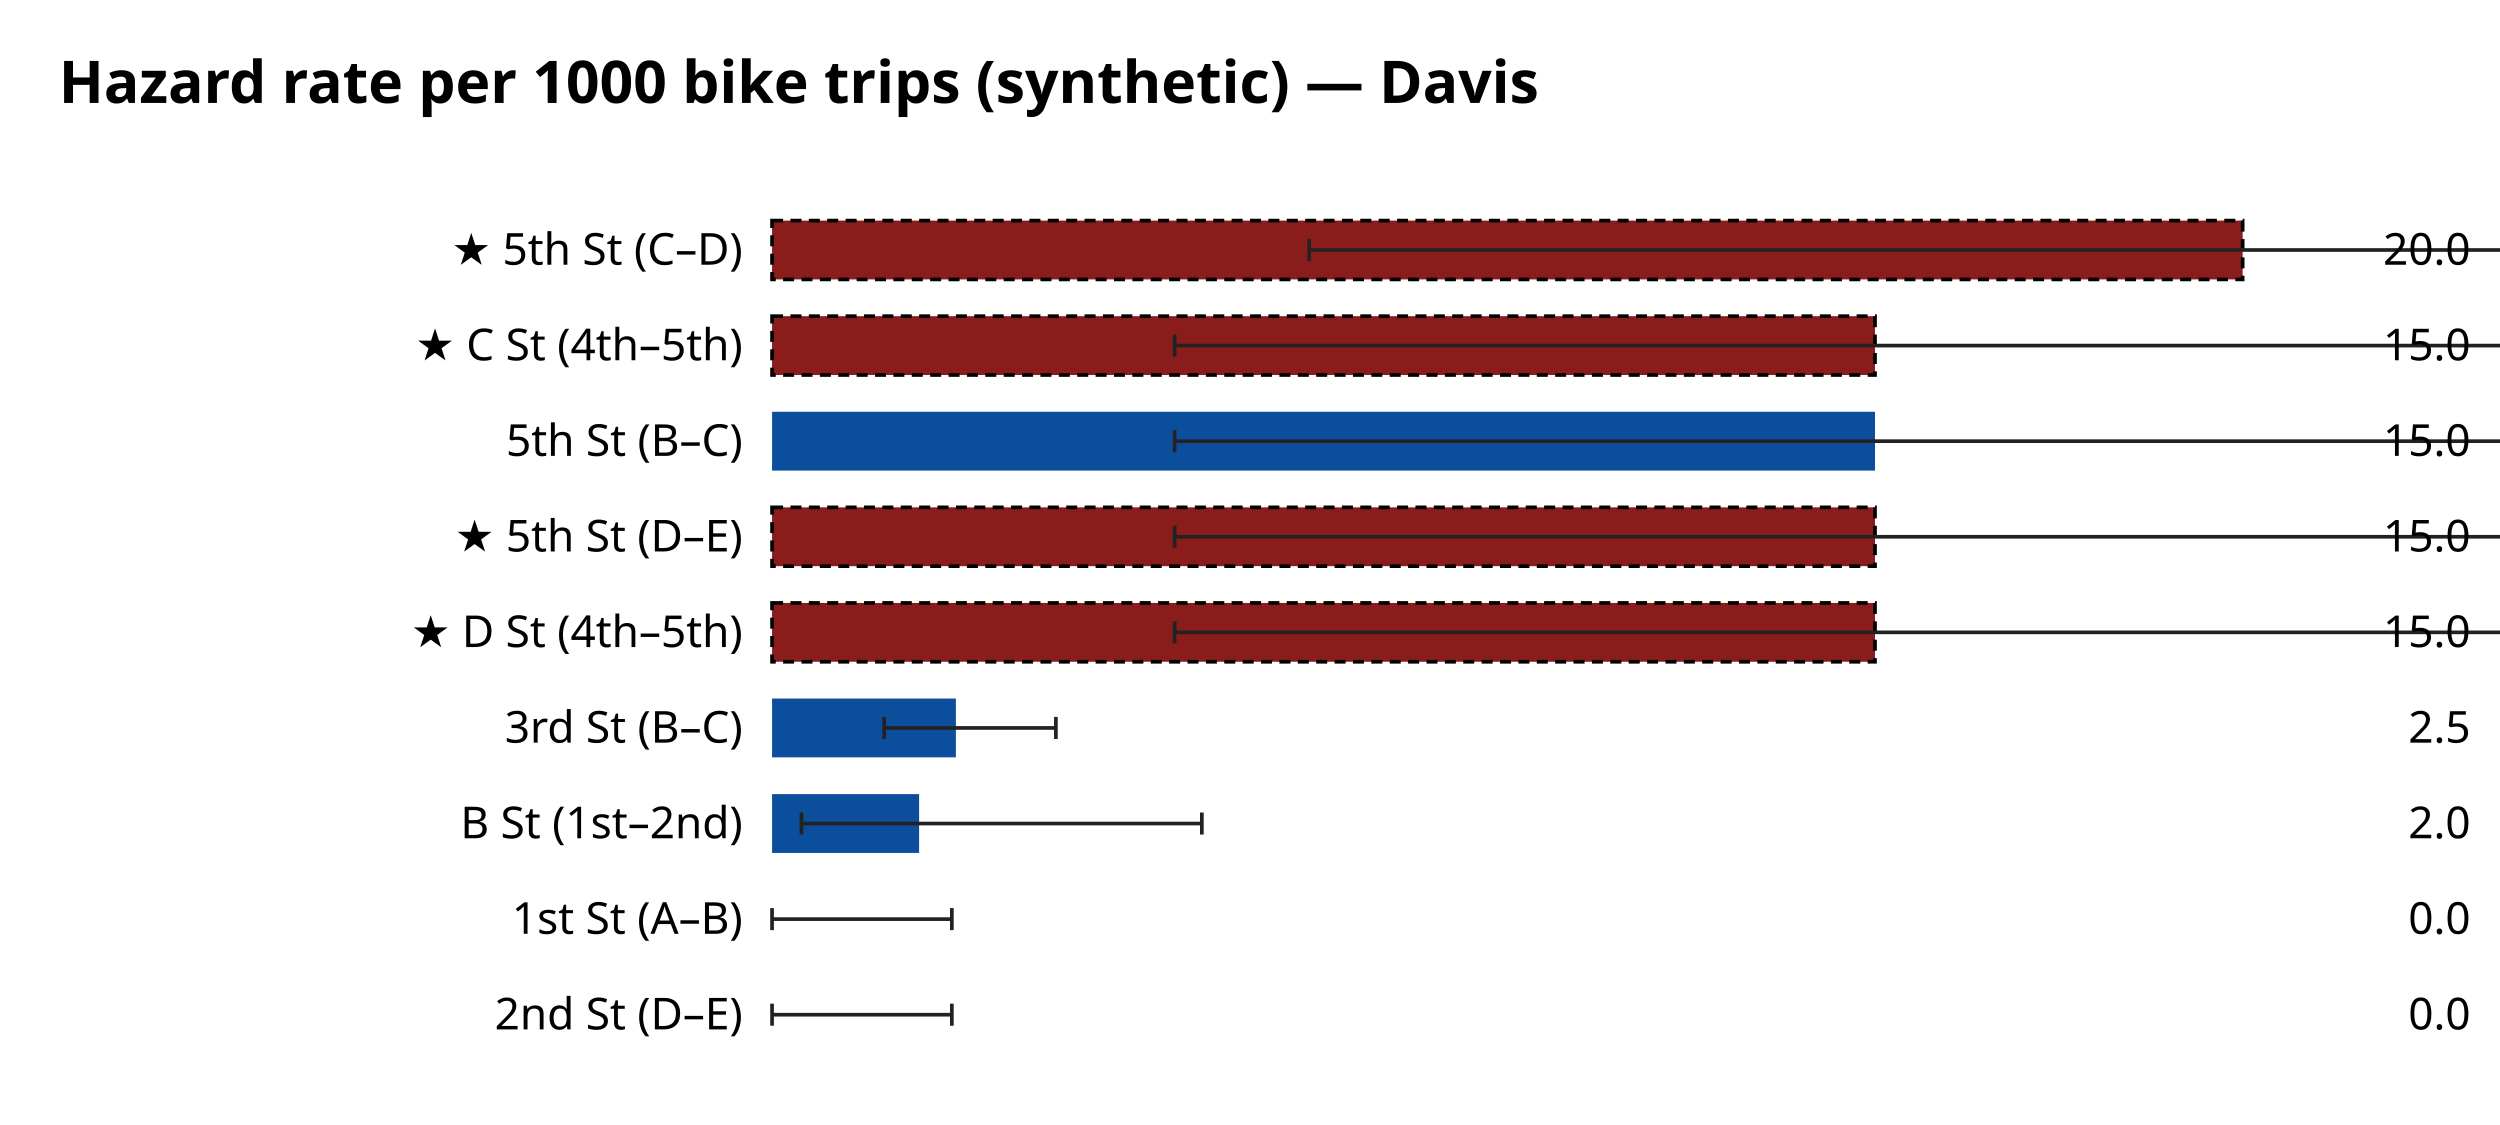
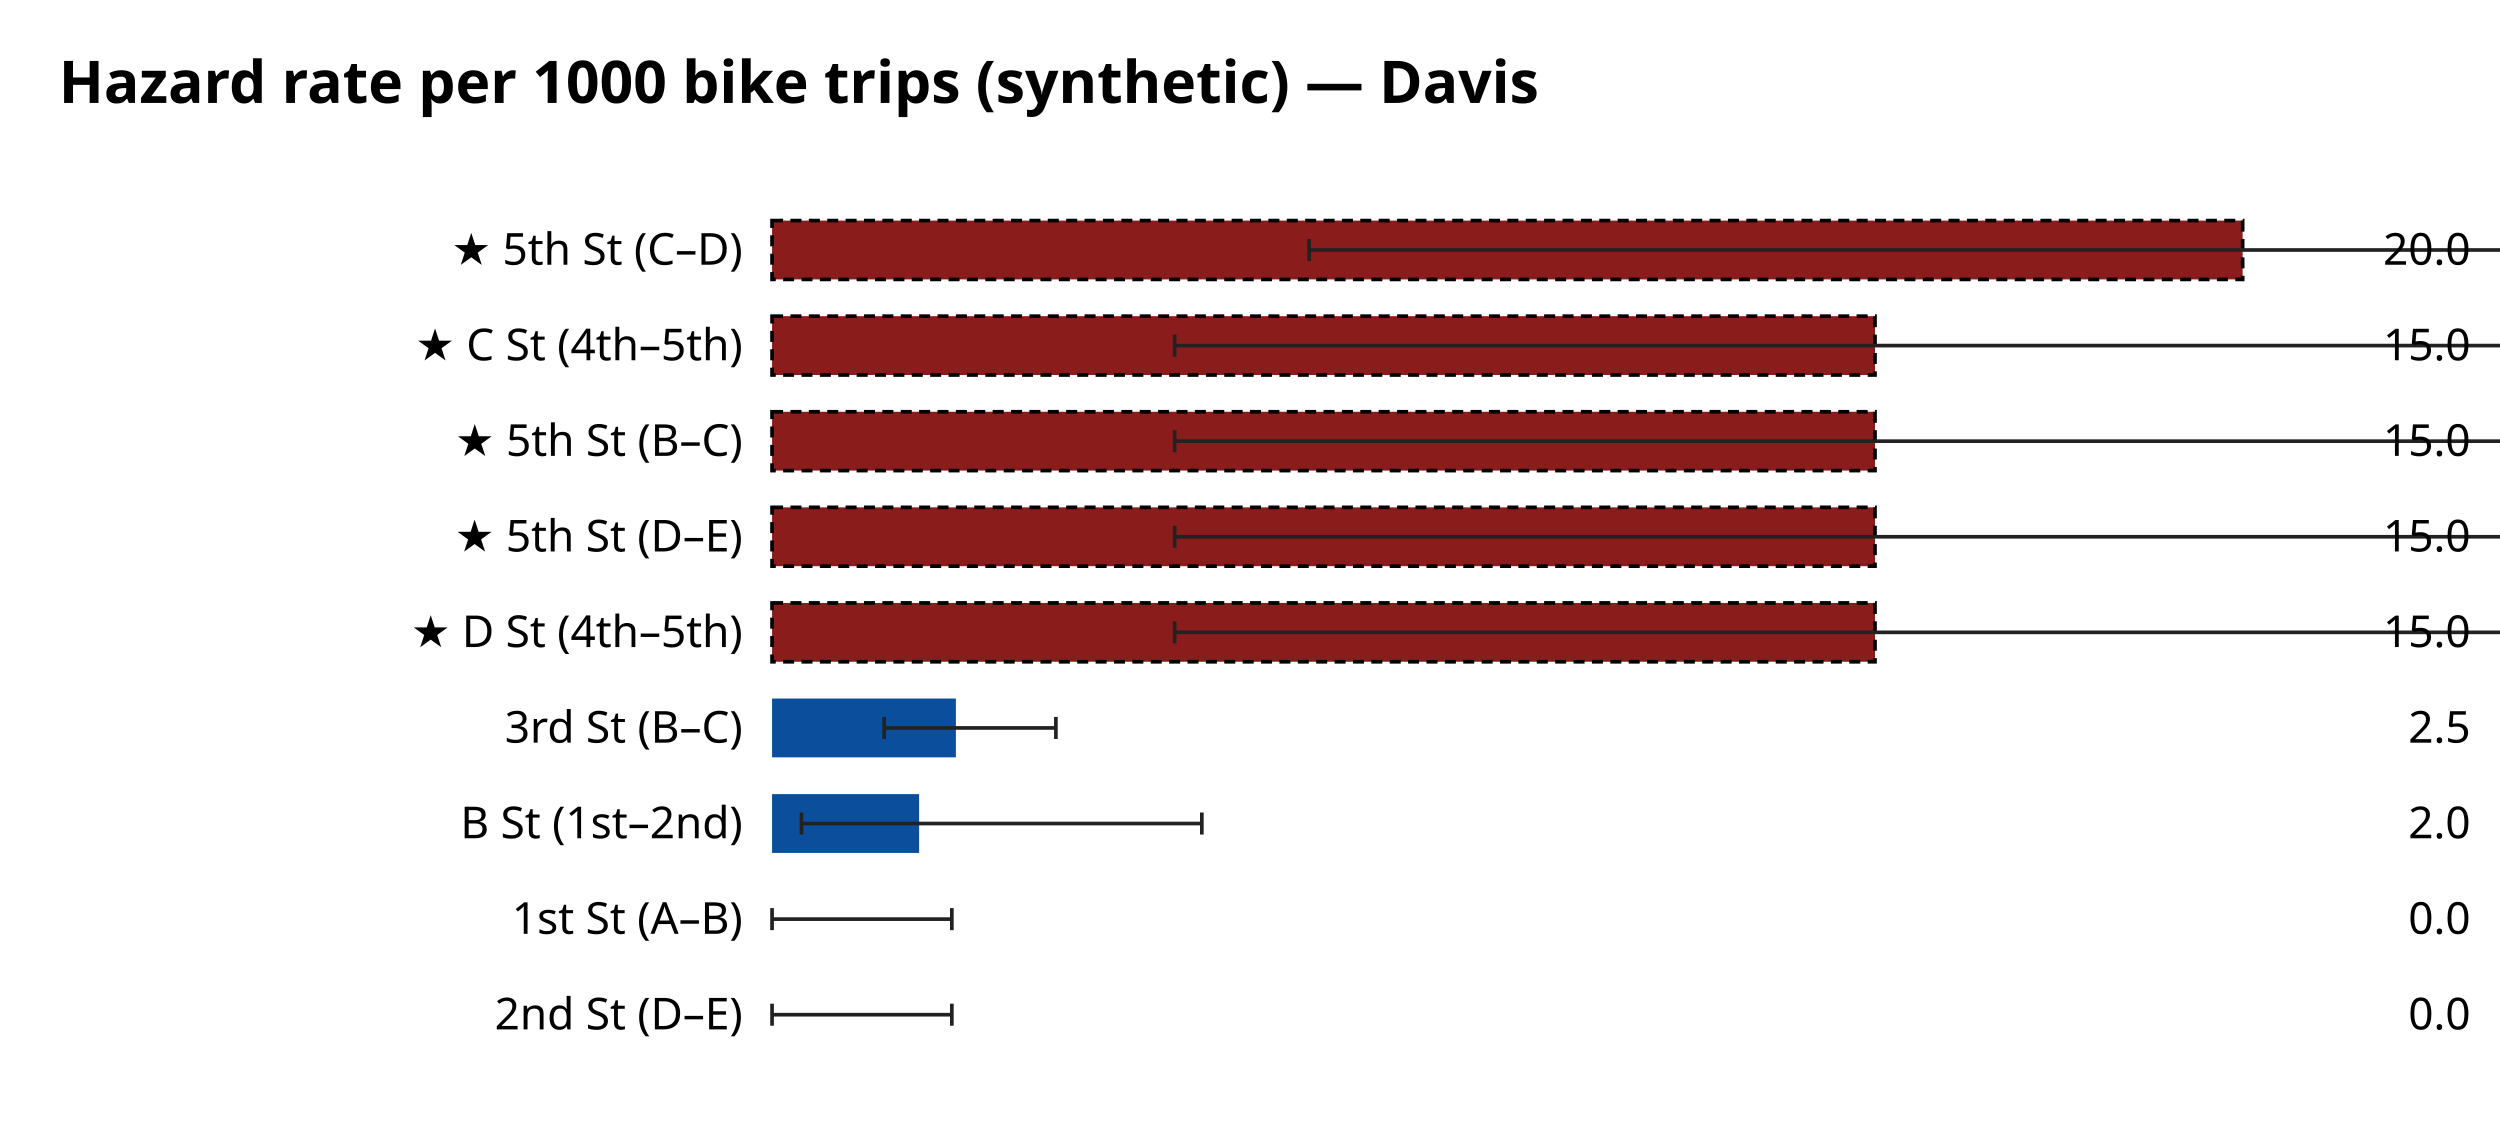
<svg xmlns="http://www.w3.org/2000/svg" width="680" height="306" viewBox="0 0 680 306" role="img" aria-label="Exposure-normalized hazard rate per 1000 by segment, Davis">
  <text x="16" y="28" font-family="sans-serif" font-size="16" font-weight="bold">Hazard rate per 1000 bike trips (synthetic) — Davis</text>
  <text x="202" y="72" font-family="sans-serif" font-size="12" text-anchor="end">★ 5th St (C–D)</text>
  <rect x="210" y="60" width="400.0" height="16" fill="#8a1c1c" stroke="#000" stroke-width="1" stroke-dasharray="3 2" />
  <line x1="356.1" y1="68" x2="1080.7" y2="68" stroke="#222" stroke-width="1" />
  <line x1="356.1" y1="65" x2="356.1" y2="71" stroke="#222" />
  <line x1="1080.7" y1="65" x2="1080.7" y2="71" stroke="#222" />
  <text x="672" y="72" font-family="sans-serif" font-size="12" text-anchor="end">20.0</text>
  <text x="202" y="98" font-family="sans-serif" font-size="12" text-anchor="end">★ C St (4th–5th)</text>
  <rect x="210" y="86" width="300.0" height="16" fill="#8a1c1c" stroke="#000" stroke-width="1" stroke-dasharray="3 2" />
  <line x1="319.5" y1="94" x2="863.0" y2="94" stroke="#222" stroke-width="1" />
  <line x1="319.5" y1="91" x2="319.5" y2="97" stroke="#222" />
  <line x1="863.0" y1="91" x2="863.0" y2="97" stroke="#222" />
  <text x="672" y="98" font-family="sans-serif" font-size="12" text-anchor="end">15.0</text>
-   <text x="202" y="124" font-family="sans-serif" font-size="12" text-anchor="end">5th St (B–C)</text>
-   <rect x="210" y="112" width="300.0" height="16" fill="#0b4f9c" />
+   <text x="202" y="124" font-family="sans-serif" font-size="12" text-anchor="end">★ 5th St (B–C)</text>
+   <rect x="210" y="112" width="300.0" height="16" fill="#8a1c1c" stroke="#000" stroke-width="1" stroke-dasharray="3 2" />
  <line x1="319.5" y1="120" x2="863.0" y2="120" stroke="#222" stroke-width="1" />
  <line x1="319.5" y1="117" x2="319.5" y2="123" stroke="#222" />
  <line x1="863.0" y1="117" x2="863.0" y2="123" stroke="#222" />
  <text x="672" y="124" font-family="sans-serif" font-size="12" text-anchor="end">15.0</text>
  <text x="202" y="150" font-family="sans-serif" font-size="12" text-anchor="end">★ 5th St (D–E)</text>
  <rect x="210" y="138" width="300.0" height="16" fill="#8a1c1c" stroke="#000" stroke-width="1" stroke-dasharray="3 2" />
  <line x1="319.5" y1="146" x2="863.0" y2="146" stroke="#222" stroke-width="1" />
  <line x1="319.5" y1="143" x2="319.5" y2="149" stroke="#222" />
  <line x1="863.0" y1="143" x2="863.0" y2="149" stroke="#222" />
  <text x="672" y="150" font-family="sans-serif" font-size="12" text-anchor="end">15.0</text>
  <text x="202" y="176" font-family="sans-serif" font-size="12" text-anchor="end">★ D St (4th–5th)</text>
  <rect x="210" y="164" width="300.0" height="16" fill="#8a1c1c" stroke="#000" stroke-width="1" stroke-dasharray="3 2" />
  <line x1="319.5" y1="172" x2="863.0" y2="172" stroke="#222" stroke-width="1" />
  <line x1="319.5" y1="169" x2="319.5" y2="175" stroke="#222" />
  <line x1="863.0" y1="169" x2="863.0" y2="175" stroke="#222" />
  <text x="672" y="176" font-family="sans-serif" font-size="12" text-anchor="end">15.0</text>
  <text x="202" y="202" font-family="sans-serif" font-size="12" text-anchor="end">3rd St (B–C)</text>
  <rect x="210" y="190" width="50.0" height="16" fill="#0b4f9c" />
  <line x1="240.5" y1="198" x2="287.2" y2="198" stroke="#222" stroke-width="1" />
  <line x1="240.5" y1="195" x2="240.5" y2="201" stroke="#222" />
  <line x1="287.2" y1="195" x2="287.2" y2="201" stroke="#222" />
  <text x="672" y="202" font-family="sans-serif" font-size="12" text-anchor="end">2.5</text>
  <text x="202" y="228" font-family="sans-serif" font-size="12" text-anchor="end">B St (1st–2nd)</text>
  <rect x="210" y="216" width="40.0" height="16" fill="#0b4f9c" />
  <line x1="218.0" y1="224" x2="326.9" y2="224" stroke="#222" stroke-width="1" />
  <line x1="218.0" y1="221" x2="218.0" y2="227" stroke="#222" />
  <line x1="326.9" y1="221" x2="326.9" y2="227" stroke="#222" />
  <text x="672" y="228" font-family="sans-serif" font-size="12" text-anchor="end">2.0</text>
  <text x="202" y="254" font-family="sans-serif" font-size="12" text-anchor="end">1st St (A–B)</text>
  <rect x="210" y="242" width="0.0" height="16" fill="#0b4f9c" />
  <line x1="210.0" y1="250" x2="258.9" y2="250" stroke="#222" stroke-width="1" />
  <line x1="210.0" y1="247" x2="210.0" y2="253" stroke="#222" />
  <line x1="258.9" y1="247" x2="258.9" y2="253" stroke="#222" />
  <text x="672" y="254" font-family="sans-serif" font-size="12" text-anchor="end">0.0</text>
  <text x="202" y="280" font-family="sans-serif" font-size="12" text-anchor="end">2nd St (D–E)</text>
  <rect x="210" y="268" width="0.0" height="16" fill="#0b4f9c" />
  <line x1="210.0" y1="276" x2="258.9" y2="276" stroke="#222" stroke-width="1" />
  <line x1="210.0" y1="273" x2="210.0" y2="279" stroke="#222" />
  <line x1="258.9" y1="273" x2="258.9" y2="279" stroke="#222" />
  <text x="672" y="280" font-family="sans-serif" font-size="12" text-anchor="end">0.0</text>
</svg>
